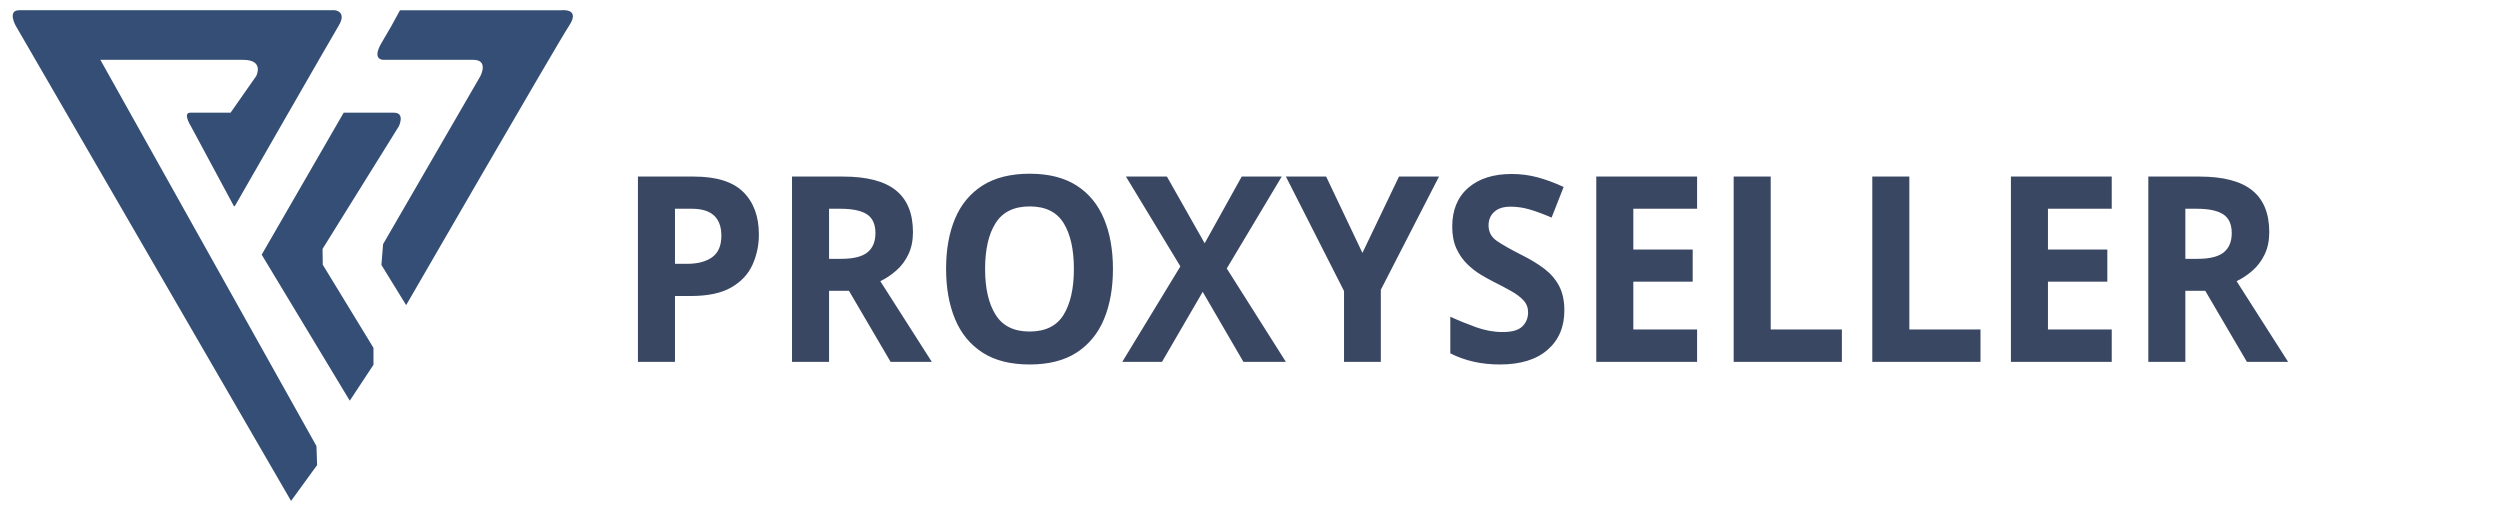
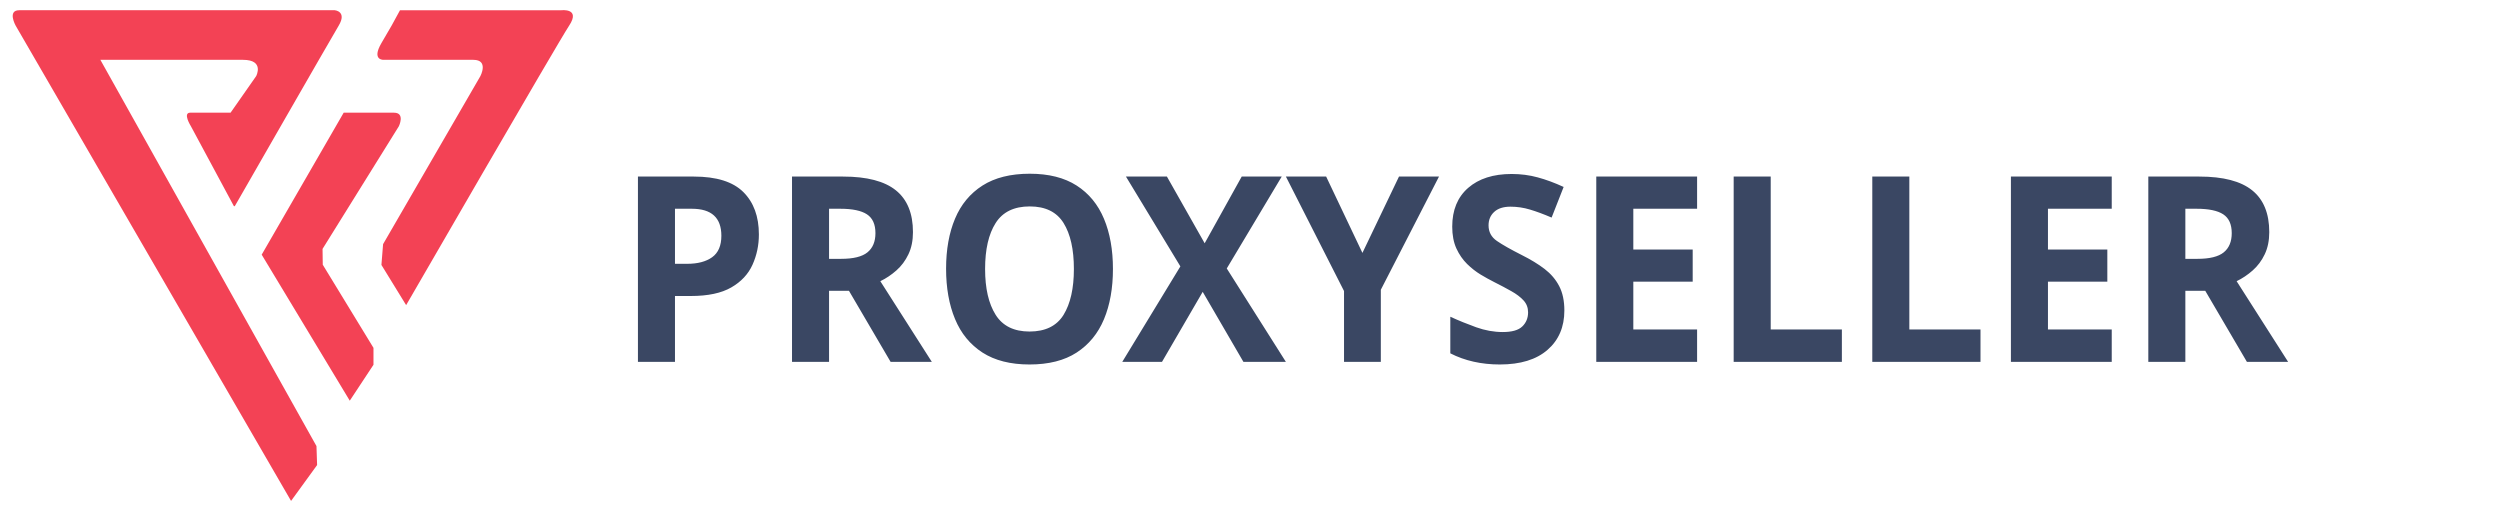
<svg xmlns="http://www.w3.org/2000/svg" width="163" height="33" viewBox="0 0 163 33">
-   <g fill="#344e75" fill-rule="evenodd">
+   <g fill="#f34255" fill-rule="evenodd">
    <path d="M18.977 32.66L1.02 1.67S.46.667 1.254.667h20.575s.81.073.256 1.001c-.554.928-6.738 11.707-6.765 11.754 0 0-.01.026-.04.027-.03 0-.04-.026-.04-.026L12.447 8.23s-.558-.883-.042-.883h2.629l1.669-2.386s.56-1.06-.857-1.06H6.544l14.09 25.184.041 1.237z" />
    <path d="M22.805 26.125l1.546-2.342V22.68l-3.307-5.42-.014-1.031 4.976-7.998s.428-.883-.318-.883h-3.28l-5.346 9.256z" />
    <path d="M26.48 19.895l-1.611-2.621.108-1.356 6.345-10.957s.56-1.06-.458-1.06h-5.848s-.812.047-.147-1.092l.664-1.14.546-1h10.51s1.289-.163.521 1c-.768 1.163-10.63 18.226-10.63 18.226z" />
  </g>
  <text y="149.727" x="216.45" style="line-height:125%" font-weight="400" font-size="40" font-family="sans-serif" letter-spacing="0" word-spacing="0" fill="#3a4763" transform="matrix(.19996 0 0 .21153 -3.128 -8.076)">
    <tspan style="line-height:125%;-inkscape-font-specification:'Lato, Heavy';text-align:start" y="149.727" x="216.45" font-weight="900" font-size="80" font-family="Lato-Regular">PROXYSELLER</tspan>
  </text>
</svg>
